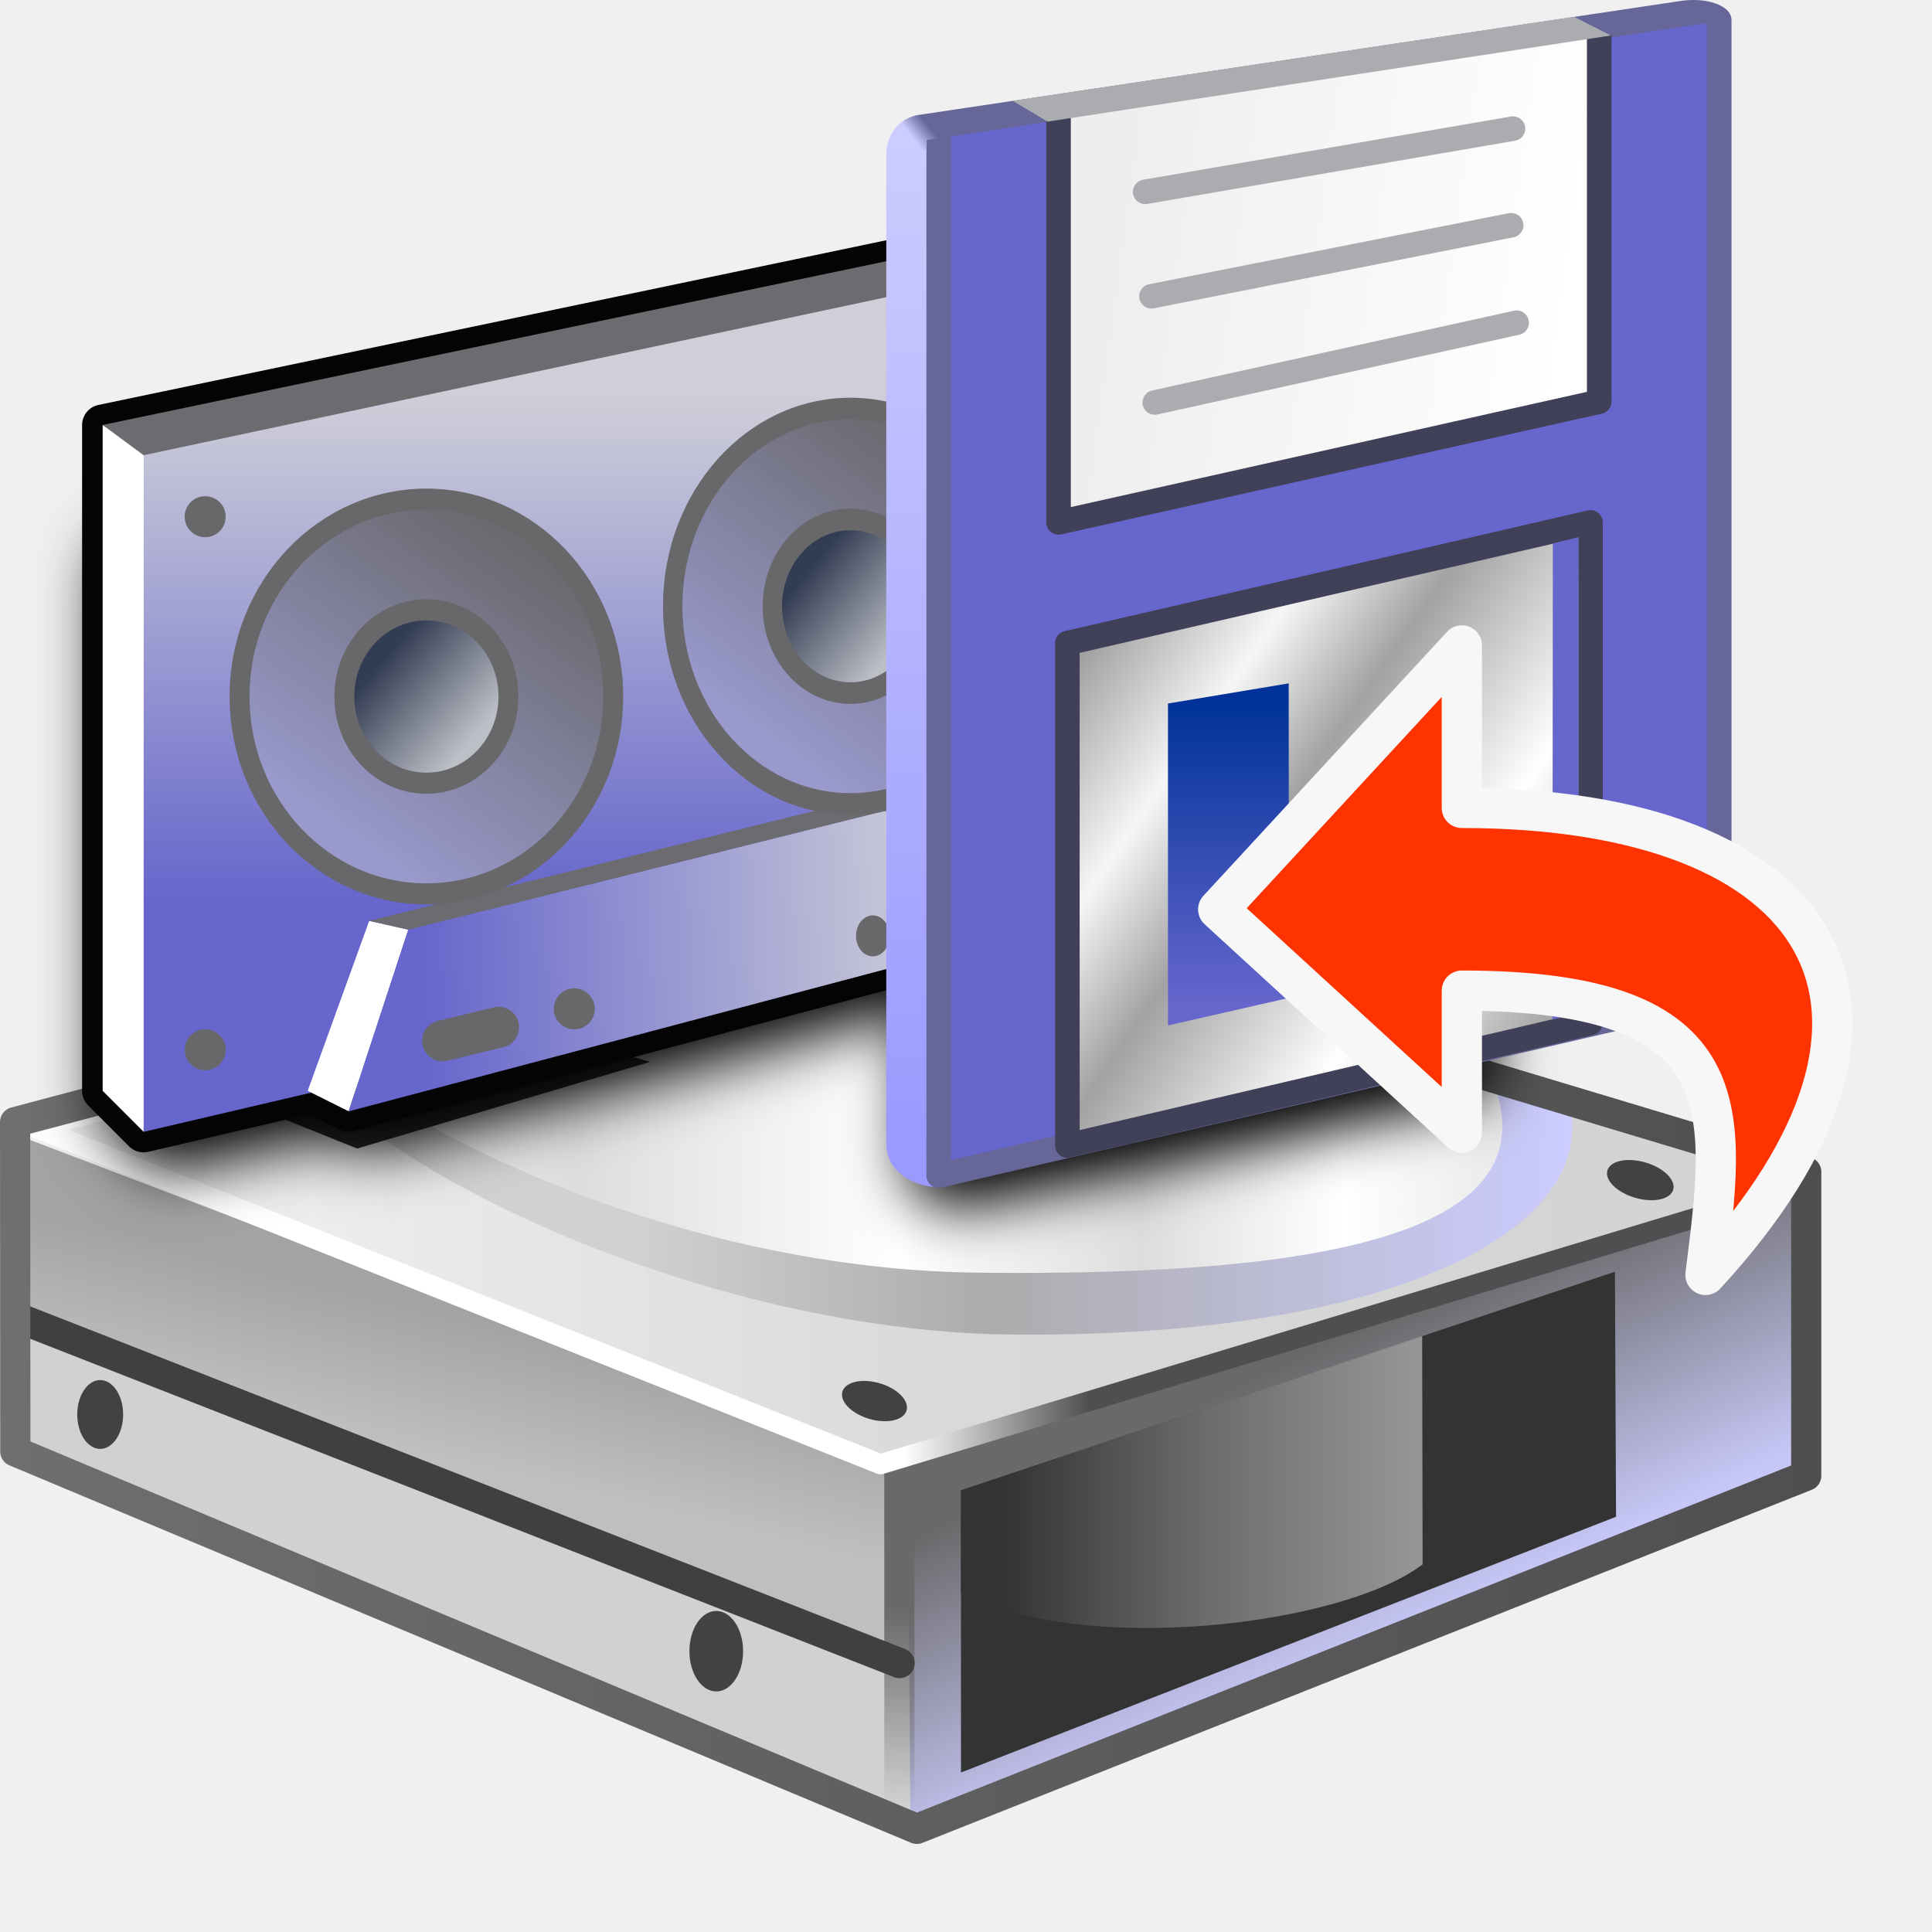
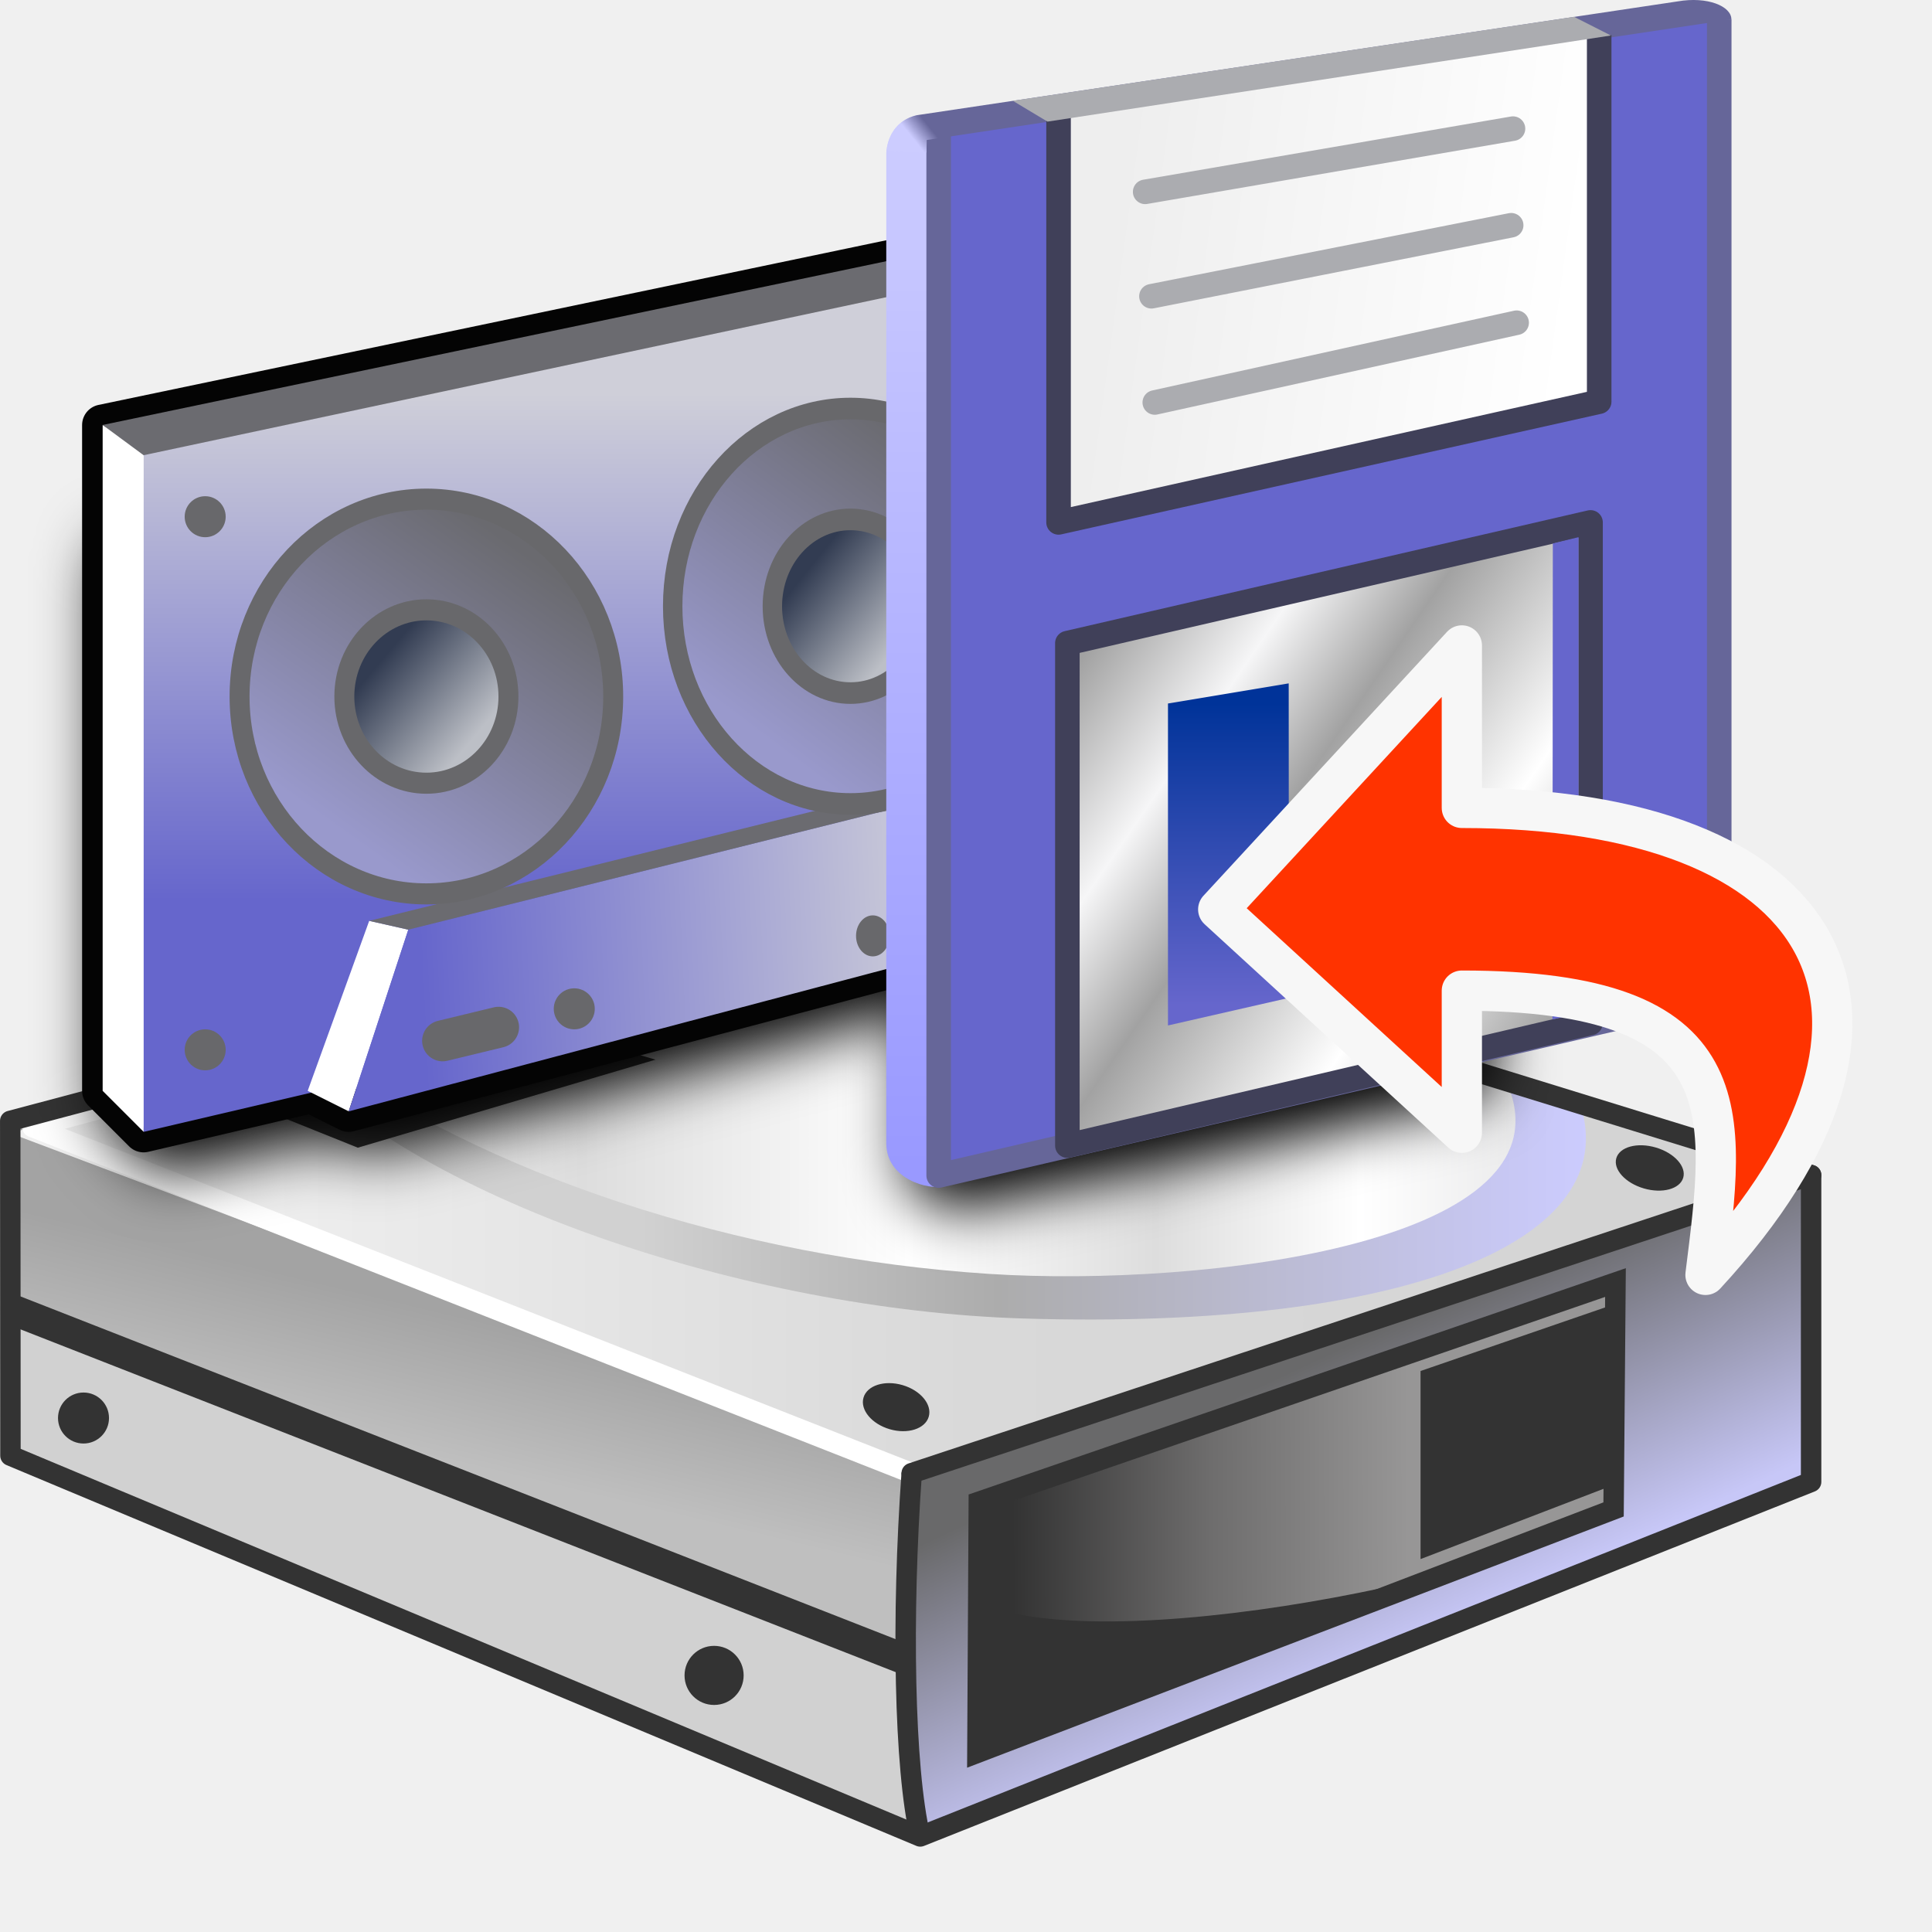
<svg xmlns="http://www.w3.org/2000/svg" xmlns:xlink="http://www.w3.org/1999/xlink" id="svg8" version="1.1" viewBox="0 0 48 48" height="48" width="48" xml:space="preserve">
  <defs id="defs2">
    <linearGradient id="linearGradient11">
      <stop style="stop-color:#6a6a6f;stop-opacity:1" offset="0" id="stop10" />
      <stop style="stop-color:#9999cc;stop-opacity:1" offset="1" id="stop11" />
    </linearGradient>
    <linearGradient id="linearGradient9">
      <stop style="stop-color:#6666cc;stop-opacity:1" offset="0" id="stop8" />
      <stop style="stop-color:#cfcfd9;stop-opacity:1" offset="1" id="stop9" />
    </linearGradient>
    <linearGradient id="linearGradient7">
      <stop style="stop-color:#6666cc;stop-opacity:1" offset="0" id="stop6" />
      <stop style="stop-color:#cfcfd9;stop-opacity:1" offset="1" id="stop7" />
    </linearGradient>
    <linearGradient id="linearGradient332469">
      <stop style="stop-color:#323c52;stop-opacity:1" offset="0" id="stop332465" />
      <stop style="stop-color:#bcbfc6;stop-opacity:1" offset="1" id="stop332467" />
    </linearGradient>
    <linearGradient id="linearGradient276219">
      <stop style="stop-color:#6a6a6f;stop-opacity:1" offset="0" id="stop276215" />
      <stop style="stop-color:#9999cc;stop-opacity:1" offset="1" id="stop276217" />
    </linearGradient>
    <linearGradient id="linearGradient243645">
      <stop style="stop-color:#7c7cc2;stop-opacity:1" offset="0" id="stop243639" />
      <stop style="stop-color:#cfcfd9;stop-opacity:1" offset="1" id="stop243643" />
    </linearGradient>
    <linearGradient id="linearGradient114929">
      <stop style="stop-color:#eeeeee;stop-opacity:1" offset="0" id="stop114925" />
      <stop style="stop-color:#ffffff;stop-opacity:1" offset="1" id="stop114927" />
    </linearGradient>
    <linearGradient id="linearGradient3001">
      <stop style="stop-color:#a2a2a2;stop-opacity:1" offset="0" id="stop2997" />
      <stop style="stop-color:#f6f6f7;stop-opacity:1" offset="0.232" id="stop3168" />
      <stop style="stop-color:#a2a2a2;stop-opacity:1" offset="0.425" id="stop3170" />
      <stop style="stop-color:#ffffff;stop-opacity:1" offset="0.733" id="stop3364" />
      <stop style="stop-color:#a2a2a2;stop-opacity:1" offset="1" id="stop2999" />
    </linearGradient>
    <linearGradient id="linearGradient1126">
      <stop id="stop1122" offset="0" style="stop-color:#ffffff;stop-opacity:1;" />
      <stop id="stop1124" offset="1" style="stop-color:#4f4f51;stop-opacity:1" />
    </linearGradient>
    <linearGradient xlink:href="#linearGradient276219" id="linearGradient276221-5" x1="-102.074" y1="50.93" x2="-106.697" y2="57.788" gradientUnits="userSpaceOnUse" gradientTransform="translate(15.58025,-7.555302)" />
    <linearGradient xlink:href="#linearGradient332469" id="linearGradient332471-0" x1="-90.13" y1="46.108" x2="-87.87" y2="48.124" gradientUnits="userSpaceOnUse" />
    <linearGradient xlink:href="#linearGradient243645" id="linearGradient396468" gradientUnits="userSpaceOnUse" gradientTransform="translate(20.34519,-53.79894)" x1="-62.932" y1="45.364" x2="-62.932" y2="33" />
    <linearGradient xlink:href="#linearGradient7" id="linearGradient396470" gradientUnits="userSpaceOnUse" gradientTransform="translate(36,-23.5)" x1="-62.932" y1="45.364" x2="-62.932" y2="33" />
    <linearGradient xlink:href="#linearGradient9" id="linearGradient396472" gradientUnits="userSpaceOnUse" gradientTransform="translate(-14.24908,-6.372735)" x1="-47.907" y1="51.106" x2="-35.136" y2="50.513" />
    <linearGradient xlink:href="#linearGradient11" id="linearGradient396474" gradientUnits="userSpaceOnUse" gradientTransform="translate(15.58025,-7.555302)" x1="-102.074" y1="50.93" x2="-106.697" y2="57.788" />
    <linearGradient xlink:href="#linearGradient332469" id="linearGradient396476" gradientUnits="userSpaceOnUse" x1="-90.13" y1="46.108" x2="-87.87" y2="48.124" />
-     <linearGradient xlink:href="#linearGradient1041-1" id="linearGradient1043-6" x1="-461.386" y1="115.665" x2="-465.746" y2="133.737" gradientUnits="userSpaceOnUse" gradientTransform="matrix(0.1899348,0,0,0.1899348,111.7241,-0.4510552)" />
    <linearGradient id="linearGradient1041-1">
      <stop style="stop-color:#a3a3a3;stop-opacity:1" offset="0" id="stop1037-5" />
      <stop style="stop-color:#bfbfbf;stop-opacity:1" offset="1" id="stop1039-5" />
    </linearGradient>
-     <linearGradient y2="116.947" x2="-336.187" y1="151.755" x1="-319.918" gradientTransform="matrix(0.1899348,0,0,0.1899348,111.5342,-0.1661529)" gradientUnits="userSpaceOnUse" id="linearGradient1378-4" xlink:href="#linearGradient1002-7" />
    <linearGradient id="linearGradient1002-7">
      <stop id="stop998-6" offset="0" style="stop-color:#c7c7f7;stop-opacity:1" />
      <stop id="stop1000-5" offset="1" style="stop-color:#69696a;stop-opacity:1" />
    </linearGradient>
-     <linearGradient y2="117.937" x2="-108.432" y1="117.937" x1="-163.004" gradientTransform="matrix(0.1899348,0,0,0.1899348,69.52779,4.309004)" gradientUnits="userSpaceOnUse" id="linearGradient1380-6" xlink:href="#linearGradient1014-9" />
    <linearGradient id="linearGradient1014-9">
      <stop id="stop1010-3" offset="0" style="stop-color:#333333;stop-opacity:1" />
      <stop style="stop-color:#6e6d6d;stop-opacity:1" offset="0.5" id="stop1018-7" />
      <stop id="stop1012-4" offset="1" style="stop-color:#979696;stop-opacity:1" />
    </linearGradient>
-     <linearGradient y2="11.5" x2="-484.289" y1="11.5" x1="-690.583" gradientTransform="matrix(0.1899348,0,0,0.1899348,149.0871,16.58605)" gradientUnits="userSpaceOnUse" id="linearGradient1382-5" xlink:href="#linearGradient1037-2" />
    <linearGradient id="linearGradient1037-2">
      <stop id="stop1033-5" offset="0" style="stop-color:#f1f1f1;stop-opacity:1" />
      <stop style="stop-color:#d9d9d9;stop-opacity:1" offset="0.5" id="stop1041-4" />
      <stop id="stop1035-7" offset="1" style="stop-color:#d3d3d3;stop-opacity:1" />
    </linearGradient>
-     <linearGradient y2="-85.841" x2="87.091" y1="-85.841" x1="-94.614" gradientTransform="matrix(0.1899348,0,0,0.1899348,36.20759,32.99002)" gradientUnits="userSpaceOnUse" id="linearGradient1384-4" xlink:href="#linearGradient1036-4" />
    <linearGradient id="linearGradient1036-4">
      <stop style="stop-color:#d1d1d1;stop-opacity:1" offset="0" id="stop1031-3" />
      <stop id="stop1040-0" offset="0.325" style="stop-color:#d1d1d1;stop-opacity:1" />
      <stop style="stop-color:#acacac;stop-opacity:1" offset="0.579" id="stop1042-7" />
      <stop style="stop-color:#ccccff;stop-opacity:1" offset="1" id="stop1034-8" />
    </linearGradient>
-     <linearGradient y2="-5.718" x2="-92.531" y1="-5.718" x1="-271.54" gradientTransform="matrix(0.1899348,0,0,0.1899348,69.64255,16.58605)" gradientUnits="userSpaceOnUse" id="linearGradient1386-6" xlink:href="#linearGradient1063-8" />
    <linearGradient id="linearGradient1063-8">
      <stop id="stop1059-8" offset="0" style="stop-color:#ffffff;stop-opacity:1;" />
      <stop style="stop-color:#dddddd;stop-opacity:1" offset="0.294" id="stop1073-4" />
      <stop style="stop-color:#ffffff;stop-opacity:1;" offset="0.529" id="stop1067-3" />
      <stop id="stop1069-1" offset="0.706" style="stop-color:#dddddd;stop-opacity:1" />
      <stop style="stop-color:#ffffff;stop-opacity:1;" offset="0.853" id="stop1071-4" />
      <stop id="stop1061-9" offset="1" style="stop-color:#e5e5e6;stop-opacity:1" />
-     </linearGradient>
-     <linearGradient xlink:href="#linearGradient3" id="linearGradient4" x1="36.038" y1="28.994" x2="36.068" y2="34" gradientUnits="userSpaceOnUse" />
-     <linearGradient id="linearGradient3">
-       <stop style="stop-color:#69696a;stop-opacity:1;" offset="0" id="stop3" />
-       <stop style="stop-color:#69696a;stop-opacity:0;" offset="1" id="stop4" />
-     </linearGradient>
-     <linearGradient y2="121.35" x2="-373.54" y1="121.35" x1="-397.932" gradientUnits="userSpaceOnUse" id="linearGradient1388-2" xlink:href="#linearGradient1126" gradientTransform="matrix(0.1899348,0,0,0.1899348,111.7241,-0.4510552)" />
-     <linearGradient xlink:href="#linearGradient1" id="linearGradient2" x1="13.693" y1="23.009" x2="58.943" y2="23.009" gradientUnits="userSpaceOnUse" />
-     <linearGradient id="linearGradient1">
-       <stop style="stop-color:#6f6f6f;stop-opacity:1;" offset="0" id="stop1" />
-       <stop style="stop-color:#4f4f51;stop-opacity:1" offset="1" id="stop2" />
    </linearGradient>
    <linearGradient xlink:href="#linearGradient135819-2" id="linearGradient2214" gradientUnits="userSpaceOnUse" x1="-66.432" y1="3" x2="-66.432" y2="28.5" />
    <linearGradient id="linearGradient135819-2">
      <stop style="stop-color:#ccccff;stop-opacity:1" offset="0" id="stop135815-2" />
      <stop style="stop-color:#9999ff;stop-opacity:1" offset="1" id="stop135817-6" />
    </linearGradient>
    <linearGradient xlink:href="#linearGradient210582-1" id="linearGradient2218" gradientUnits="userSpaceOnUse" x1="-66.304" y1="2.911" x2="-65.914" y2="2.597" />
    <linearGradient id="linearGradient210582-1">
      <stop style="stop-color:#ccccff;stop-opacity:1" offset="0" id="stop210578-0" />
      <stop style="stop-color:#666699;stop-opacity:1" offset="1" id="stop210580-6" />
    </linearGradient>
    <linearGradient xlink:href="#linearGradient3001" id="linearGradient2220" gradientUnits="userSpaceOnUse" x1="-62.066" y1="15.855" x2="-49.846" y2="24.276" />
    <linearGradient xlink:href="#linearGradient114929" id="linearGradient2222" gradientUnits="userSpaceOnUse" x1="-61.548" y1="7.002" x2="-50.096" y2="8.572" />
    <linearGradient xlink:href="#linearGradient81643-1" id="linearGradient2224" gradientUnits="userSpaceOnUse" x1="-58.432" y1="17" x2="-58.432" y2="24.5" />
    <linearGradient id="linearGradient81643-1">
      <stop style="stop-color:#003399;stop-opacity:1" offset="0" id="stop81639-7" />
      <stop style="stop-color:#6666cc;stop-opacity:1" offset="1" id="stop81641-7" />
    </linearGradient>
    <filter style="color-interpolation-filters:sRGB" id="filter37" x="-0.101" y="-0.073" width="1.203" height="1.147">
      <feGaussianBlur stdDeviation="0.722" id="feGaussianBlur37" />
    </filter>
    <filter style="color-interpolation-filters:sRGB" id="filter68" x="-0.071" y="-0.09" width="1.143" height="1.18">
      <feGaussianBlur stdDeviation="0.774" id="feGaussianBlur68" />
    </filter>
+     <linearGradient xlink:href="#linearGradient1041-1" id="linearGradient1043" x1="-461.386" y1="115.665" x2="-465.746" y2="133.737" gradientUnits="userSpaceOnUse" gradientTransform="matrix(0.1877148,0,0,0.1877148,110.5896,-0.5216783)" />
+     <linearGradient y2="116.947" x2="-336.187" y1="151.755" x1="-319.918" gradientTransform="matrix(0.1877148,0,0,0.1877148,110.4019,-0.240106)" gradientUnits="userSpaceOnUse" id="linearGradient1378" xlink:href="#linearGradient1002-7" />
+     <linearGradient y2="117.78" x2="-111.997" y1="117.937" x1="-163.004" gradientTransform="matrix(0.1877148,0,0,0.1877148,68.88654,4.182743)" gradientUnits="userSpaceOnUse" id="linearGradient1380" xlink:href="#linearGradient1014-9" />
+     <linearGradient y2="11.5" x2="-484.289" y1="11.5" x1="-690.583" gradientTransform="matrix(0.1877148,0,0,0.1877148,147.5159,16.31629)" gradientUnits="userSpaceOnUse" id="linearGradient1382" xlink:href="#linearGradient1037-2" />
+     <linearGradient y2="-85.841" x2="87.091" y1="-85.841" x1="-94.614" gradientTransform="matrix(0.1877148,0,0,0.1877148,35.9558,32.52853)" gradientUnits="userSpaceOnUse" id="linearGradient1384" xlink:href="#linearGradient1036-4" />
+     <linearGradient y2="-5.718" x2="-92.531" y1="-5.718" x1="-271.54" gradientTransform="matrix(0.1877148,0,0,0.1877148,68.99995,16.31629)" gradientUnits="userSpaceOnUse" id="linearGradient1386" xlink:href="#linearGradient1063-8" />
+     <linearGradient y2="121.35" x2="-373.54" y1="121.35" x1="-397.932" gradientUnits="userSpaceOnUse" id="linearGradient1388" xlink:href="#linearGradient1126" gradientTransform="matrix(0.1877148,0,0,0.1877148,110.5896,-0.5216783)" />
  </defs>
  <g transform="translate(-12.56771)" id="layer1">
-     <g id="g4" transform="translate(-1.125,10.87836)" style="opacity:1">
-       <path id="path994-2-4-8" d="m 36.471,34.559 1.209,-9.748 -23.612,-7.276 v 7.538 z" style="fill:#d1d1d1;fill-opacity:1;stroke:none;stroke-width:1;stroke-linecap:butt;stroke-linejoin:miter;stroke-dasharray:none;stroke-opacity:1" />
-       <path style="fill:url(#linearGradient1043-6);fill-opacity:1;stroke:none;stroke-width:1;stroke-linecap:butt;stroke-linejoin:miter;stroke-dasharray:none;stroke-opacity:1" d="m 14.068,21.492 v -4.492 l 23.112,8.596 0.065,5.324 z" id="path1153-3-4-9" />
-       <path id="path996-5-0-2" d="M 36.247,25.295 58.568,18 l 4.5e-5,8 -22.256,8.491 z" style="fill:url(#linearGradient1378-4);fill-opacity:1;stroke:none;stroke-width:1;stroke-linecap:butt;stroke-linejoin:miter;stroke-dasharray:none;stroke-opacity:1" />
-       <path style="fill:#333333;fill-opacity:1;stroke:none;stroke-width:1;stroke-linecap:butt;stroke-linejoin:miter;stroke-dasharray:none;stroke-opacity:1" d="m 37.568,33.159 -10e-7,-7.01 16.247,-5.432 0.028,6.088 z" id="path1020-9-7-6" />
-       <path id="path1008-2-8-6" d="M 49.037,27.987 C 47.068,29.5 40.631,30.285 37.568,28.694 v -2.546 l 11.458,-3.834" style="fill:url(#linearGradient1380-6);fill-opacity:1;stroke:none;stroke-width:1;stroke-linecap:butt;stroke-linejoin:miter;stroke-dasharray:none;stroke-opacity:1" />
-       <path id="path1031-8-8-4" d="m 14.068,17.301 21.5,8.199 23.125,-7.179 -23.189,-7.011 z" style="fill:url(#linearGradient1382-5);fill-opacity:1;stroke:none;stroke-width:1;stroke-linecap:butt;stroke-linejoin:miter;stroke-dasharray:none;stroke-opacity:1" />
-       <path id="path1043-9-8-9" d="m 20.665,15.215 c 3.217,3.703 11.358,6.985 18.098,7.062 9.653,0.11 14.946,-2.693 13.848,-6.004 l -17.107,-4.962 z" style="fill:url(#linearGradient1384-4);fill-opacity:1;stroke:none;stroke-width:1;stroke-linecap:butt;stroke-linejoin:miter;stroke-dasharray:none;stroke-opacity:1" />
-       <path style="fill:url(#linearGradient1386-6);fill-opacity:1;stroke:none;stroke-width:1;stroke-linecap:butt;stroke-linejoin:miter;stroke-dasharray:none;stroke-opacity:1" d="m 21.427,15.213 c 4.17,3.115 10.46,5.458 16.568,5.528 8.889,0.102 14.496,-1.051 12.682,-5.005 0,0 -10.032,-2.84 -15.173,-4.426 z" id="path1043-3-7-4-5" />
-       <path style="fill:#2b2b2b;fill-opacity:1;stroke:none;stroke-width:1;stroke-linecap:butt;stroke-linejoin:miter;stroke-dasharray:none;stroke-opacity:1" d="m 20.571,16.855 1.994,0.801 7.277,-2.152 -2.162,-0.627 z" id="path1044-3-3-0" />
-       <ellipse style="fill:#424242;fill-opacity:1;fill-rule:evenodd;stroke:none;stroke-width:1.159;stroke-linecap:butt;stroke-linejoin:round;stroke-miterlimit:4;stroke-dasharray:none;stroke-opacity:1" id="path1084-6-1-4" cx="40.718" cy="13.009" rx="0.831" ry="0.461" transform="rotate(16.32693)" />
-       <ellipse transform="rotate(16.32693)" ry="0.457" rx="0.852" cy="2.392" cx="57.434" id="path1084-7-1-4-8" style="fill:#424242;fill-opacity:1;fill-rule:evenodd;stroke:none;stroke-width:1.234;stroke-linecap:butt;stroke-linejoin:round;stroke-miterlimit:4;stroke-dasharray:none;stroke-opacity:1" />
-       <path style="fill:none;stroke:url(#linearGradient4);stroke-width:0.75;stroke-linecap:butt;stroke-linejoin:miter;stroke-dasharray:none;stroke-opacity:1" d="m 36.038,25.358 v 9.017" id="path2" />
-       <path style="fill:none;stroke:#404040;stroke-width:0.75;stroke-linecap:round;stroke-linejoin:miter;stroke-miterlimit:4;stroke-dasharray:none;stroke-opacity:1" d="M 14.148,21.865 36.042,30.44" id="path1065-7-3-7" />
-       <path style="fill:none;fill-opacity:1;stroke:url(#linearGradient1388-2);stroke-width:0.5;stroke-linecap:round;stroke-linejoin:round;stroke-miterlimit:4;stroke-dasharray:none;stroke-opacity:1" d="M 58.369,18.606 35.568,25.5 14.608,17.15 31.519,12.575" id="path1063-2-9-1" />
-       <path id="path1029-3-0-7" d="m 34.58,11.555 -20.512,5.445 0.005,8.183 22.398,9.376 22.097,-8.773 V 18.236 L 36.554,11.614 c -0.555,-0.167 -1.415,-0.208 -1.974,-0.059 z" style="fill:none;stroke:url(#linearGradient2);stroke-width:0.75;stroke-linecap:round;stroke-linejoin:round;stroke-miterlimit:4;stroke-dasharray:none;stroke-opacity:1" />
-       <ellipse style="fill:#424242;fill-opacity:1;fill-rule:evenodd;stroke:none;stroke-width:1;stroke-linecap:round;stroke-linejoin:round;stroke-miterlimit:4;stroke-dasharray:none;stroke-opacity:1" id="path1067-1-6-2" cx="16.182" cy="24.264" rx="0.57" ry="0.855" />
-       <ellipse ry="1" rx="0.667" cy="30.145" cx="31.488" id="path1067-6-9-8-7" style="fill:#424242;fill-opacity:1;fill-rule:evenodd;stroke:none;stroke-width:1.17;stroke-linecap:round;stroke-linejoin:round;stroke-miterlimit:4;stroke-dasharray:none;stroke-opacity:1" />
+     <g id="g5" transform="matrix(1.028409,0,0,1.028409,-1.652743,10.6473)">
+       <path id="path994-2-4" d="M 36.216,34.08 37.411,24.445 14.075,17.255 v 7.45 z" style="fill:#d1d1d1;fill-opacity:1;stroke:none;stroke-width:0.988;stroke-linecap:butt;stroke-linejoin:miter;stroke-dasharray:none;stroke-opacity:1" />
+       <path style="fill:url(#linearGradient1043);fill-opacity:1;stroke:none;stroke-width:0.988;stroke-linecap:butt;stroke-linejoin:miter;stroke-dasharray:none;stroke-opacity:1" d="m 14.075,21.165 v -4.439 l 22.401,8.978 0.506,4.779 z" id="path1153-3-4" />
+       <path id="path996-5-0" d="M 35.995,24.923 57.61,17.924 57.581,25.447 36.058,34.012 35.814,29.265 Z" style="fill:url(#linearGradient1378);fill-opacity:1;stroke:none;stroke-width:0.988;stroke-linecap:butt;stroke-linejoin:miter;stroke-dasharray:none;stroke-opacity:1" />
+       <path style="fill:#333333;fill-opacity:1;stroke:none;stroke-width:0.494;stroke-linecap:butt;stroke-linejoin:miter;stroke-dasharray:none;stroke-opacity:1" d="m 37.44,31.992 0.034,-6.064 15.381,-5.297 -0.046,5.481 z" id="path1020-9-7" />
+       <path id="path1008-2-8" d="M 52.809,26.111 C 50.862,27.607 40.328,29.855 37.3,28.283 v -2.296 l 15.555,-5.357" style="fill:url(#linearGradient1380);fill-opacity:1;stroke:none;stroke-width:0.988;stroke-linecap:butt;stroke-linejoin:miter;stroke-dasharray:none;stroke-opacity:1" />
+       <path id="path1031-8-8" d="M 14.075,17.023 35.853,25.236 57.58,17.869 35.26,11.101 Z" style="fill:url(#linearGradient1382);fill-opacity:1;stroke:none;stroke-width:0.988;stroke-linecap:butt;stroke-linejoin:miter;stroke-dasharray:none;stroke-opacity:1" />
+       <path id="path1043-9-8" d="m 20.595,14.961 c 3.179,3.659 11.278,6.331 17.936,6.538 9.368,0.29 14.553,-1.914 13.468,-5.186 L 35.26,11.101 Z" style="fill:url(#linearGradient1384);fill-opacity:1;stroke:none;stroke-width:0.988;stroke-linecap:butt;stroke-linejoin:miter;stroke-dasharray:none;stroke-opacity:1" />
+       <path style="fill:url(#linearGradient1386);fill-opacity:1;stroke:none;stroke-width:0.988;stroke-linecap:butt;stroke-linejoin:miter;stroke-dasharray:none;stroke-opacity:1" d="m 21.348,14.959 c 4.121,3.079 10.35,5.073 16.374,5.463 5.201,0.337 14.279,-0.759 12.487,-4.667 0,0 -9.867,-3.086 -14.949,-4.654 z" id="path1043-3-7-4" />
+       <path style="fill:#333333;fill-opacity:1;stroke:none;stroke-width:0.988;stroke-linecap:butt;stroke-linejoin:miter;stroke-dasharray:none;stroke-opacity:1" d="m 20.502,16.582 1.97,0.791 7.192,-2.127 -2.137,-0.62 z" id="path1044-3-3" />
+       <ellipse style="fill:#333333;fill-opacity:1;fill-rule:evenodd;stroke:none;stroke-width:1.145;stroke-linecap:butt;stroke-linejoin:round;stroke-miterlimit:4;stroke-dasharray:none;stroke-opacity:1" id="path1084-6-1" cx="40.692" cy="12.715" rx="0.821" ry="0.555" transform="rotate(16.32693)" />
+       <ellipse transform="rotate(16.32693)" ry="0.515" rx="0.842" cy="2.051" cx="56.54" id="path1084-7-1-4" style="fill:#333333;fill-opacity:1;fill-rule:evenodd;stroke:none;stroke-width:1.219;stroke-linecap:butt;stroke-linejoin:round;stroke-miterlimit:4;stroke-dasharray:none;stroke-opacity:1" />
+       <path style="fill:none;fill-opacity:1;stroke:url(#linearGradient1388);stroke-width:0.494;stroke-linecap:round;stroke-linejoin:round;stroke-miterlimit:4;stroke-dasharray:none;stroke-opacity:1" d="M 35.853,25.236 14.609,16.873 31.322,12.352" id="path4" />
+       <path style="fill:none;stroke:#333333;stroke-width:0.741;stroke-linecap:butt;stroke-linejoin:miter;stroke-miterlimit:4;stroke-dasharray:none;stroke-opacity:1" d="m 14.154,21.298 21.638,8.475" id="path1065-7-3" />
+       <path style="fill:none;fill-opacity:1;stroke:#333333;stroke-width:0.494;stroke-linecap:round;stroke-linejoin:round;stroke-miterlimit:4;stroke-dasharray:none;stroke-opacity:1" d="M 57.581,18.035 35.853,25.236" id="path1063-2-9" />
+       <path id="path1029-3-0" d="m 34.347,11.344 -20.272,5.382 0.005,8.087 21.979,9.199 21.522,-8.565 v -7.412 l -21.488,-6.63 c -0.548,-0.169 -1.194,-0.208 -1.746,-0.061 z" style="fill:none;stroke:#333333;stroke-width:0.494;stroke-linecap:round;stroke-linejoin:round;stroke-miterlimit:4;stroke-dasharray:none;stroke-opacity:1" />
+       <circle style="fill:#333333;fill-opacity:1;fill-rule:evenodd;stroke:none;stroke-width:0.988;stroke-linejoin:round" id="path1" cx="31.079" cy="30.122" r="0.714" />
+       <circle style="fill:#333333;fill-opacity:1;fill-rule:evenodd;stroke:none;stroke-width:0.988;stroke-linejoin:round" id="path1-3" cx="15.845" cy="23.904" r="0.616" />
+       <path style="fill:#333333;fill-opacity:1;stroke:none;stroke-width:0.988px;stroke-linecap:butt;stroke-linejoin:miter;stroke-opacity:1" d="m 52.849,21.148 -4.703,1.62 v 4.544 l 4.801,-1.844 z" id="path3" />
+       <path style="fill:none;stroke:#333333;stroke-width:0.494;stroke-linecap:butt;stroke-linejoin:miter;stroke-dasharray:none;stroke-opacity:1" d="m 35.853,25.236 c -0.248,3.448 -0.18,7.156 0.205,8.776" id="path2-7" />
+       <path style="fill:none;fill-opacity:1;stroke:#333333;stroke-width:0.494;stroke-linecap:butt;stroke-linejoin:miter;stroke-dasharray:none;stroke-opacity:1" d="m 37.44,31.992 0.034,-6.064 15.381,-5.297 -0.046,5.481 z" id="path5" />
    </g>
    <path id="path11" style="opacity:1;mix-blend-mode:normal;fill:#000000;fill-opacity:1;stroke:none;stroke-width:0.61;stroke-linecap:butt;stroke-linejoin:miter;stroke-miterlimit:4;stroke-dasharray:none;stroke-opacity:1;filter:url(#filter37)" d="m 48.591,7.672 c -0.087,0 -0.177,0.015 -0.27,0.031 l 3.858,-1.331 -0.004,-0.002 -13.943,2.086 0.002,0.002 -2.377,0.355 c -0.057,0.013 -0.109,0.03 -0.158,0.049 -0.016,0.006 -0.032,0.012 -0.047,0.02 -0.327,0.145 -0.463,0.408 -0.518,0.602 v 0.002 c -0.031,0.099 -0.047,0.198 -0.047,0.291 l 0,19.126 c 0,0.809 0.847,1.106 1.303,1.086 0.021,0.008 0.044,0.013 0.066,0.016 l 12.966,-2.785 c 0.138,-0.032 0.236,-0.155 0.236,-0.297 l 0,-18.626 V 8.148 h -0.002 c 0,-0.286 -0.455,-0.477 -1.066,-0.477 z" />
    <path id="path56" style="color:#000000;opacity:1;fill:#000000;fill-opacity:1;stroke:none;stroke-linecap:round;stroke-linejoin:round;stroke-opacity:1;-inkscape-stroke:none;filter:url(#filter68)" d="M 39.216,8.535 15.513,13.49 c -0.236,0.049 -0.406,0.257 -0.406,0.498 l 0,13.614 c -4.93e-4,0.135 0.053,0.265 0.148,0.361 l 1.02,1.018 c 0.124,0.125 0.305,0.177 0.477,0.137 l 3.986,-0.934 0.764,0.383 c 0.111,0.056 0.239,0.069 0.359,0.037 L 39.181,24.02 c 0.118,-0.036 0.218,-0.114 0.283,-0.219 l 1.23,-0.287 c 0.23,-0.054 0.393,-0.26 0.393,-0.496 l 0,-13.374 C 41.087,9.45 40.976,9.273 40.802,9.187 L 39.544,8.576 C 39.442,8.526 39.327,8.512 39.216,8.535 Z" />
    <g id="g384282-2" transform="matrix(1.018869,0,0,1.018869,58.43952,30.97241)" style="opacity:1">
      <path id="path383355-9" style="fill:url(#linearGradient396468);fill-opacity:1;stroke:#040404;stroke-width:1;stroke-linecap:round;stroke-linejoin:round;stroke-miterlimit:4;stroke-dasharray:none;stroke-opacity:1" d="m -31.822,-24.898 -23.266,4.863 v 16.236 l 1,1 L -50,-3.756 l 0.912,0.457 17,-4.5 -0.084,-0.129 1.584,-0.371 V -24.299 Z" transform="translate(12.56771)" />
      <g id="g382597-6">
        <g id="g357096-10" transform="translate(27.36565,-52.08411)" style="stroke-width:0.5;stroke-miterlimit:4;stroke-dasharray:none">
          <g id="g258225-4" transform="translate(-30.45274,21.78517)" style="stroke-width:0.5;stroke-miterlimit:4;stroke-dasharray:none">
            <path style="fill:#ffffff;fill-opacity:1;stroke:none;stroke-width:0.5;stroke-linecap:butt;stroke-linejoin:miter;stroke-miterlimit:4;stroke-dasharray:none;stroke-opacity:1" d="m -38.432,27.5 -1,-1 V 10.263 L -38.242,11 Z" id="path250822-3-2" />
            <path style="fill:#6b6b70;fill-opacity:1;stroke:none;stroke-width:0.5;stroke-linecap:butt;stroke-linejoin:miter;stroke-miterlimit:4;stroke-dasharray:none;stroke-opacity:1" d="M -38.176,11.19 -39.432,10.263 -16.167,5.401 -14.932,6 Z" id="path244208-6-2" />
            <path style="fill:url(#linearGradient396470);fill-opacity:1;stroke:none;stroke-width:0.5;stroke-linecap:butt;stroke-linejoin:miter;stroke-miterlimit:4;stroke-dasharray:none;stroke-opacity:1" d="m -38.432,11 23.5,-5 v 16 l -23.5,5.5 z" id="path219217-2" />
          </g>
          <path style="fill:#ffffff;fill-opacity:1;stroke:none;stroke-width:0.5;stroke-linecap:butt;stroke-linejoin:miter;stroke-miterlimit:4;stroke-dasharray:none;stroke-opacity:1" d="m -63.885,48.785 -1,-0.5 1.5,-4.145 0.953,0.215 z" id="path250822-0" />
          <path style="fill:url(#linearGradient396472);fill-opacity:1;stroke:none;stroke-width:0.5;stroke-linecap:butt;stroke-linejoin:miter;stroke-miterlimit:4;stroke-dasharray:none;stroke-opacity:1" d="m -63.885,48.785 1.453,-4.43 13.393,-3.341 2.154,3.271 z" id="path243320-5" />
          <path style="fill:#6b6b70;fill-opacity:1;stroke:none;stroke-width:0.5;stroke-linecap:butt;stroke-linejoin:miter;stroke-miterlimit:4;stroke-dasharray:none;stroke-opacity:1" d="m -62.432,44.355 -0.953,-0.215 13.493,-3.331 0.853,0.205 z" id="path244208-52" />
        </g>
        <g id="g356879-9" transform="matrix(0.9482807,0,0,1.001844,49.70276,-60.43804)">
          <circle style="fill:url(#linearGradient396474);fill-opacity:1;fill-rule:evenodd;stroke:#68686b;stroke-width:0.513;stroke-linecap:round;stroke-linejoin:round;stroke-miterlimit:4;stroke-dasharray:none;stroke-opacity:1;stop-color:#000000" id="path218966-0" cx="-88.927" cy="46.937" r="4.804" />
          <circle style="fill:url(#linearGradient396476);fill-opacity:1;fill-rule:evenodd;stroke:#68686b;stroke-width:0.513;stroke-linecap:round;stroke-linejoin:round;stroke-miterlimit:4;stroke-dasharray:none;stroke-opacity:1;stop-color:#000000" id="path218966-5-2" cx="-88.927" cy="46.937" r="2.11" />
        </g>
        <g id="g356879-5-8" transform="matrix(0.9021737,0,0,1.00353,55.94262,-62.71846)">
          <circle style="fill:url(#linearGradient276221-5);fill-opacity:1;fill-rule:evenodd;stroke:#68686b;stroke-width:0.525;stroke-linecap:round;stroke-linejoin:round;stroke-miterlimit:4;stroke-dasharray:none;stroke-opacity:1;stop-color:#000000" id="path218966-3-3" cx="-88.927" cy="46.937" r="4.804" />
          <circle style="fill:url(#linearGradient332471-0);fill-opacity:1;fill-rule:evenodd;stroke:#68686b;stroke-width:0.525;stroke-linecap:round;stroke-linejoin:round;stroke-miterlimit:4;stroke-dasharray:none;stroke-opacity:1;stop-color:#000000" id="path218966-5-8-8" cx="-88.927" cy="46.937" r="2.11" />
        </g>
        <circle style="fill:#68686b;fill-opacity:1;fill-rule:evenodd;stroke:none;stroke-width:0.5;stroke-linecap:round;stroke-linejoin:round;stroke-miterlimit:4;stroke-dasharray:none;stroke-opacity:1;stop-color:#000000" id="path358688-04" cx="-40.019" cy="-4.799" r="0.5" />
        <ellipse style="fill:#68686b;fill-opacity:1;fill-rule:evenodd;stroke:none;stroke-width:0.458;stroke-linecap:round;stroke-linejoin:round;stroke-miterlimit:4;stroke-dasharray:none;stroke-opacity:1;stop-color:#000000" id="path358688-4-0" cx="-19.44" cy="-22.328" rx="0.42" ry="0.5" />
        <ellipse style="fill:#68686b;fill-opacity:1;fill-rule:evenodd;stroke:none;stroke-width:0.462;stroke-linecap:round;stroke-linejoin:round;stroke-miterlimit:4;stroke-dasharray:none;stroke-opacity:1;stop-color:#000000" id="path358688-4-8-9" cx="-18.995" cy="-9.401" rx="0.428" ry="0.5" />
        <circle style="fill:#68686b;fill-opacity:1;fill-rule:evenodd;stroke:none;stroke-width:0.5;stroke-linecap:round;stroke-linejoin:round;stroke-miterlimit:4;stroke-dasharray:none;stroke-opacity:1;stop-color:#000000" id="path358688-0-1" cx="-31.019" cy="-5.799" r="0.5" />
        <ellipse style="fill:#68686b;fill-opacity:1;fill-rule:evenodd;stroke:none;stroke-width:0.452;stroke-linecap:round;stroke-linejoin:round;stroke-miterlimit:4;stroke-dasharray:none;stroke-opacity:1;stop-color:#000000" id="path358688-0-8-9" cx="-23.739" cy="-7.578" rx="0.409" ry="0.5" />
        <circle style="fill:#68686b;fill-opacity:1;fill-rule:evenodd;stroke:none;stroke-width:0.5;stroke-linecap:round;stroke-linejoin:round;stroke-miterlimit:4;stroke-dasharray:none;stroke-opacity:1;stop-color:#000000" id="path358688-6-6" cx="-40.019" cy="-17.799" r="0.5" />
        <path style="fill:#68686b;fill-opacity:1;stroke:#68686b;stroke-width:1;stroke-linecap:round;stroke-linejoin:miter;stroke-miterlimit:4;stroke-dasharray:none;stroke-opacity:1" d="m -34.229,-5.019 1.364,-0.33" id="path371675-2" />
      </g>
    </g>
    <g id="g258930-54-6" transform="matrix(0.9998439,0,0,0.9998439,101.5084,0.4809595)" style="opacity:1;stroke-width:0.61;stroke-miterlimit:4;stroke-dasharray:none">
      <path style="fill:url(#linearGradient2214);fill-opacity:1;stroke:none;stroke-width:0.61;stroke-linecap:butt;stroke-linejoin:miter;stroke-miterlimit:4;stroke-dasharray:none;stroke-opacity:1" d="m -65.484,28.995 c -0.388,0.102 -1.448,-0.167 -1.448,-1.07 V 3.345 c 0,-0.37 0.248,-0.858 0.77,-0.965 l 0.336,0.656 z" id="path135695-4-0" />
      <path id="path1041-9-6" d="M -46.234,0 V 0.149 24.23 l -19.396,4.5 V 2.806" style="fill:#6666cc;fill-opacity:1;stroke:#666699;stroke-width:0.61;stroke-linecap:butt;stroke-linejoin:round;stroke-miterlimit:4;stroke-dasharray:none;stroke-opacity:1" />
      <path style="fill:url(#linearGradient2218);fill-opacity:1;stroke:none;stroke-width:0.61;stroke-linecap:butt;stroke-linejoin:miter;stroke-miterlimit:4;stroke-dasharray:none;stroke-opacity:1" d="m -66.162,2.38 18.893,-2.826 C -46.529,-0.576 -45.932,-0.327 -45.932,0 l -19.994,2.997 -0.008,0.311 -0.988,-0.022 c 0,0 -8.3e-4,-0.732 0.76,-0.907 z" id="path152184-9-2" />
      <path id="path1043-3-6" d="m -62.432,15.5 13,-3 v 12.439 l -13,3.046 z" style="fill:url(#linearGradient2220);fill-opacity:1;stroke:#404059;stroke-width:0.61;stroke-linecap:butt;stroke-linejoin:round;stroke-miterlimit:4;stroke-dasharray:none;stroke-opacity:1" />
      <path id="path1045-6-1" d="M -62.651,2.392 V 12.5 l 13.434,-3 V 0.389" style="fill:url(#linearGradient2222);fill-opacity:1;stroke:#404059;stroke-width:0.61;stroke-linecap:butt;stroke-linejoin:round;stroke-miterlimit:4;stroke-dasharray:none;stroke-opacity:1" />
      <path style="fill:url(#linearGradient2224);fill-opacity:1;stroke:none;stroke-width:0.61;stroke-linecap:butt;stroke-linejoin:miter;stroke-miterlimit:4;stroke-dasharray:none;stroke-opacity:1" d="m -59.932,17 v 8 l 3.004,-0.685 -0.004,-7.815 z" id="path1825-0-8" />
      <path style="fill:#abacb0;fill-opacity:1;stroke:none;stroke-width:0.61;stroke-linecap:butt;stroke-linejoin:miter;stroke-miterlimit:4;stroke-dasharray:none;stroke-opacity:1" d="m -63.787,2.024 13.946,-2.087 0.915,0.464 -14,2.14 z" id="path172654-5-7" />
      <path style="fill:#abacb0;fill-opacity:1;stroke:#abacb0;stroke-width:0.61;stroke-linecap:round;stroke-linejoin:miter;stroke-miterlimit:4;stroke-dasharray:none;stroke-opacity:1" d="m -60.499,4.286 9.14,-1.571" id="path181166-0-0-9" />
      <path style="fill:#abacb0;fill-opacity:1;stroke:#abacb0;stroke-width:0.61;stroke-linecap:round;stroke-linejoin:miter;stroke-miterlimit:4;stroke-dasharray:none;stroke-opacity:1" d="m -60.343,6.881 8.939,-1.765" id="path181166-0-4-2-2" />
      <path style="fill:#abacb0;fill-opacity:1;stroke:#abacb0;stroke-width:0.61;stroke-linecap:round;stroke-linejoin:miter;stroke-miterlimit:4;stroke-dasharray:none;stroke-opacity:1" d="m -60.26,9.52 8.992,-1.982" id="path181166-0-44-9-0" />
      <path style="color:#000000;fill:#6666cc;stroke-width:0.61;stroke-miterlimit:4;stroke-dasharray:none" d="m -49.73,12.867 -0.639,0.156 -0.009,11.827 0.649,-0.142 z" id="path189832-4-2" />
    </g>
    <path style="opacity:1;fill:#ff3300;fill-opacity:1;stroke:#f7f7f7;stroke-width:1;stroke-linecap:round;stroke-linejoin:round;stroke-dasharray:none;stroke-opacity:1" d="m 54.94,31.674 c 0.504,-4.036 0.987,-7.062 -6.053,-7.062 v 3.531 l -6.053,-5.549 6.053,-6.558 v 4.036 c 9.08,0 12.107,5.044 6.053,11.602 z" id="path385189-3" />
  </g>
</svg>
